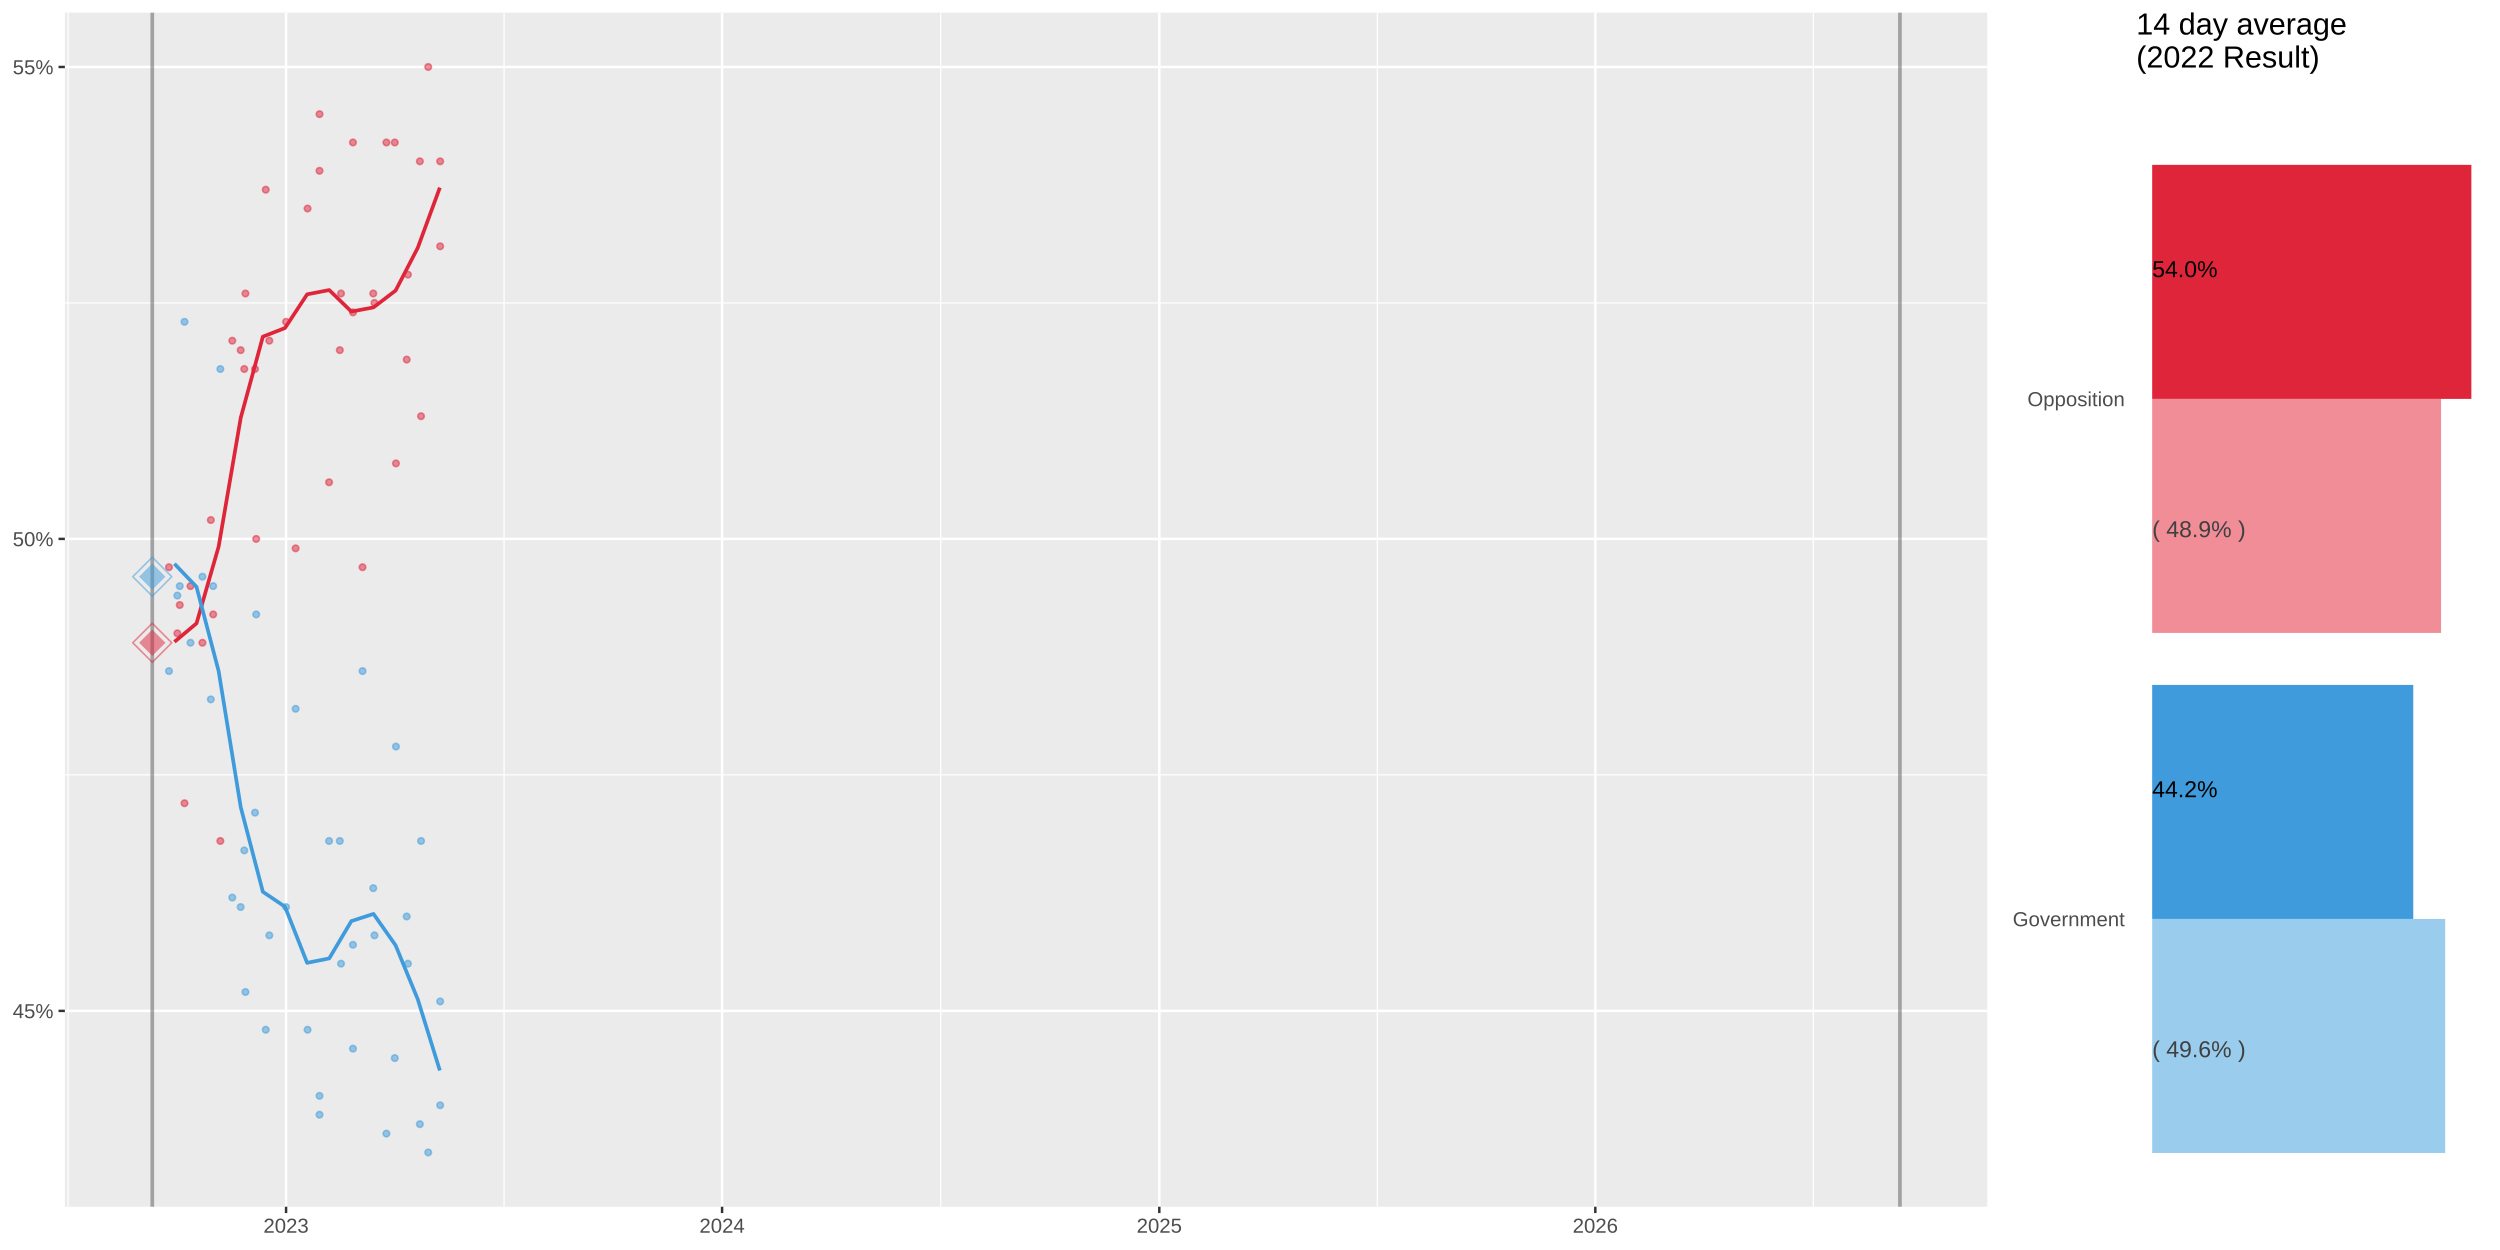
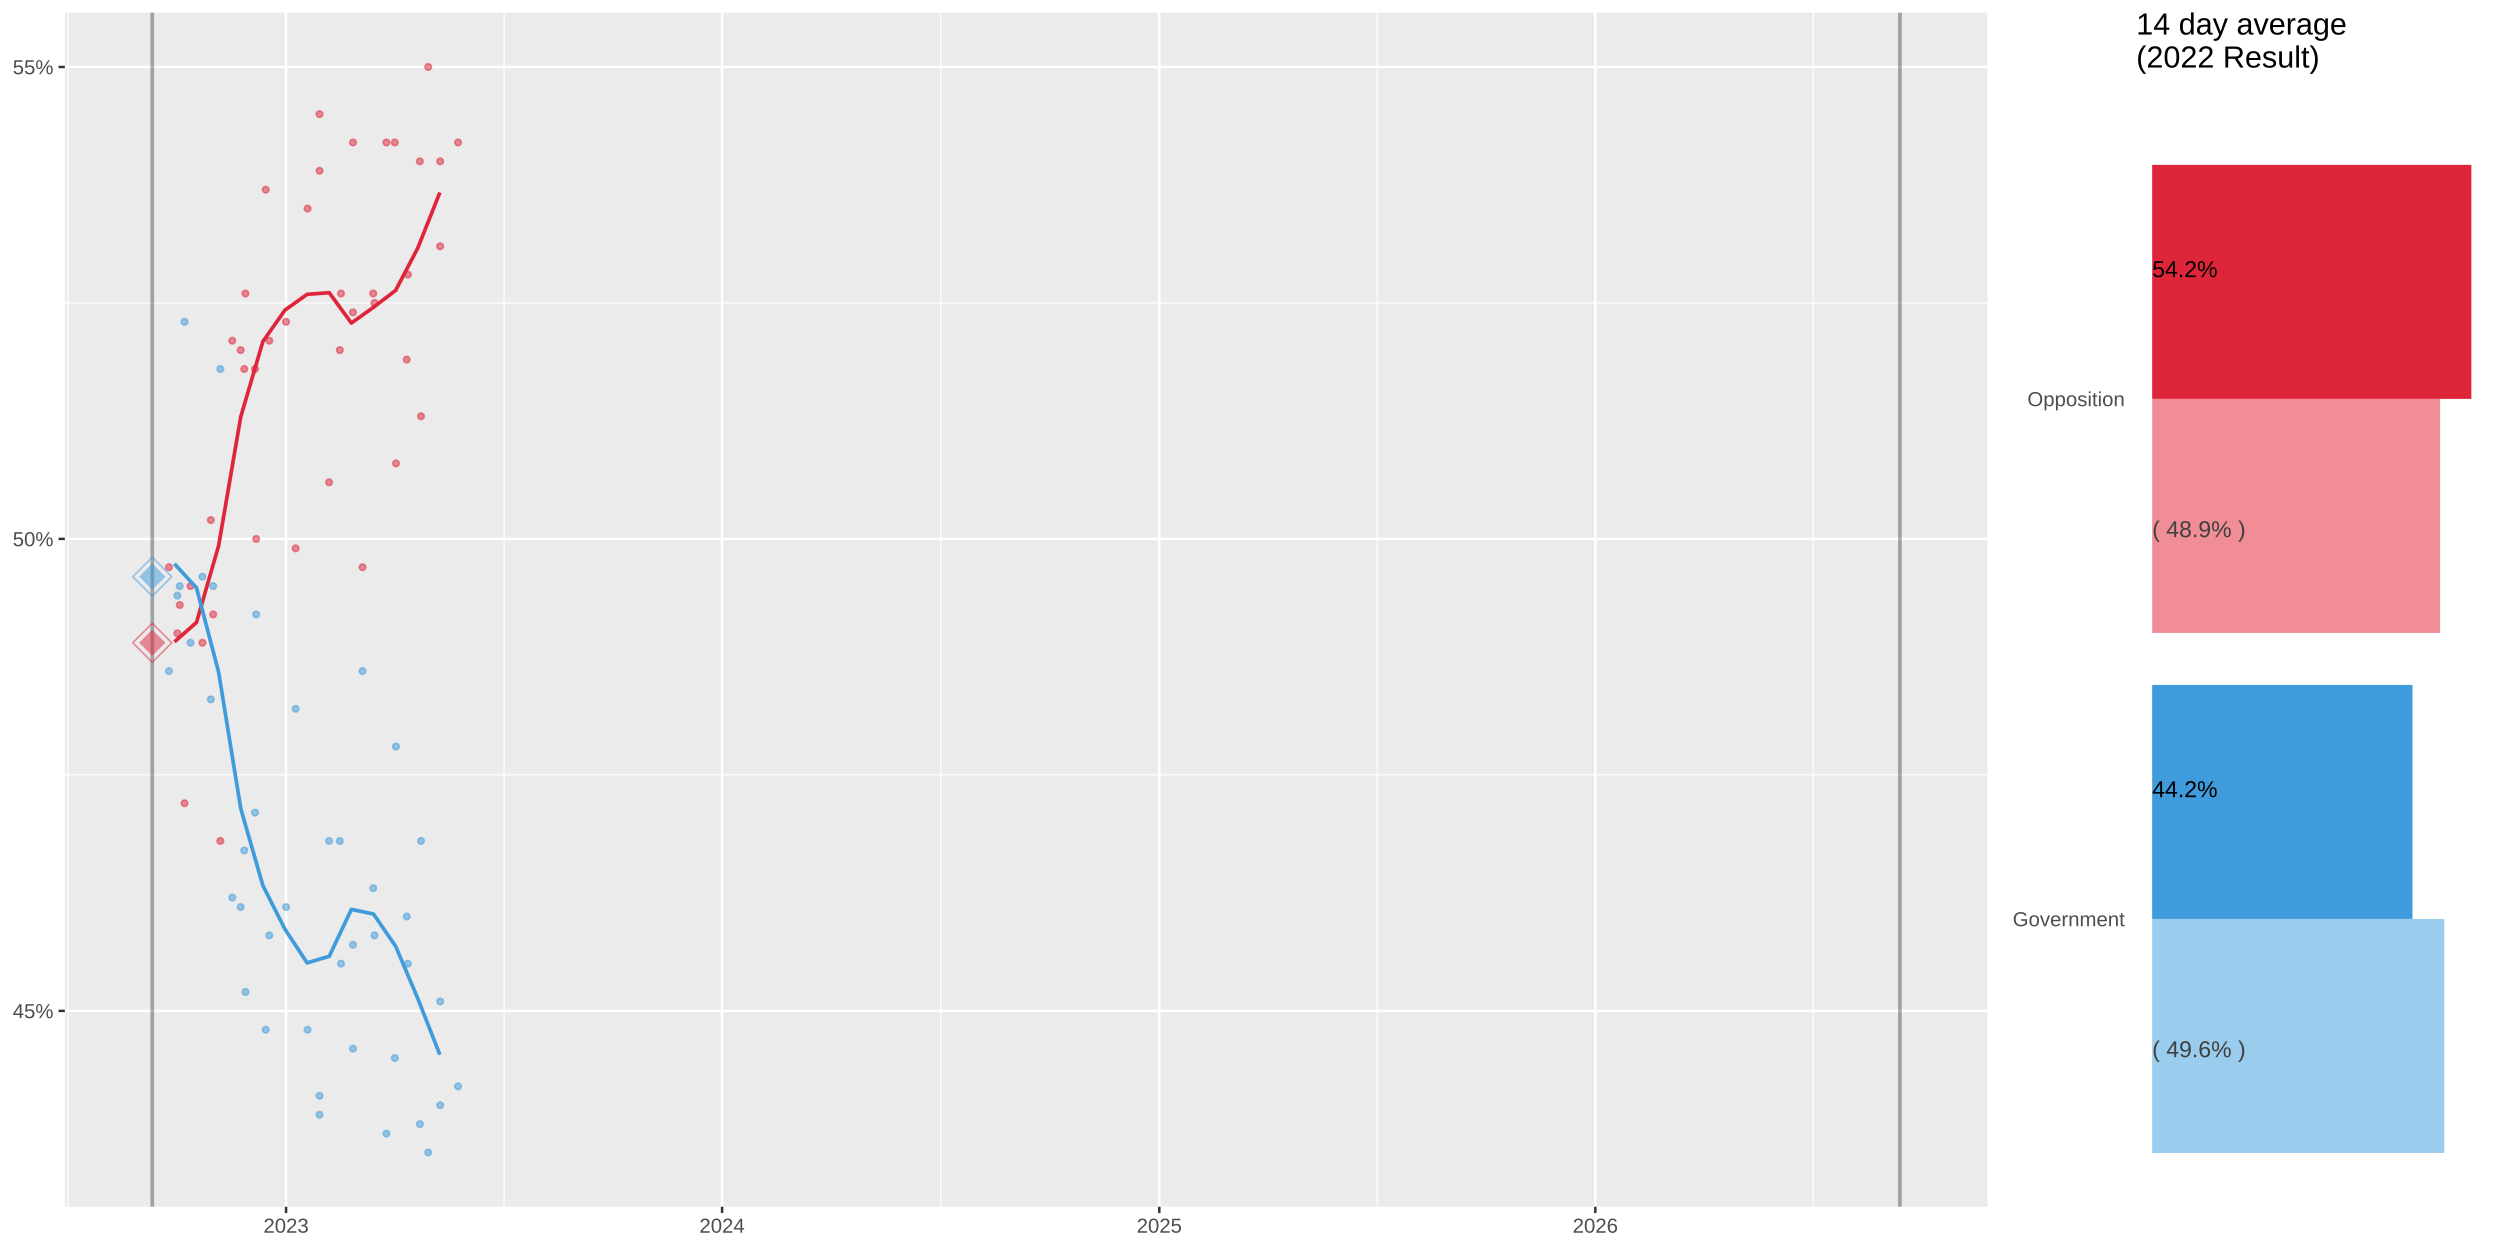
<svg xmlns="http://www.w3.org/2000/svg" class="svglite" width="1080.00pt" height="540.00pt" viewBox="0 0 1080.00 540.00">
  <defs>
    <style type="text/css">
    line, polyline, polygon, path, rect, circle {
      fill: none;
      stroke: #000000;
      stroke-linecap: round;
      stroke-linejoin: round;
      stroke-miterlimit: 10.00;
    }
    text {
      white-space: pre;
    }
  </style>
  </defs>
  <rect width="100%" height="100%" style="stroke: none; fill: none;" />
  <defs>
    <clipPath id="cpMC4wMHwxMDgwLjAwfDAuMDB8NTQwLjAw">
      <rect x="0.00" y="0.00" width="1080.00" height="540.00" />
    </clipPath>
  </defs>
  <g clip-path="url(#cpMC4wMHwxMDgwLjAwfDAuMDB8NTQwLjAw)">
</g>
  <defs>
    <clipPath id="cpMC4wMHw4NjQuMDB8MC4wMHw1NDAuMDA=">
      <rect x="0.00" y="0.00" width="864.00" height="540.00" />
    </clipPath>
  </defs>
  <g clip-path="url(#cpMC4wMHw4NjQuMDB8MC4wMHw1NDAuMDA=)">
    <rect x="0.00" y="0.00" width="864.00" height="540.00" style="stroke-width: 1.07; stroke: #FFFFFF; fill: #FFFFFF;" />
  </g>
  <g clip-path="url(#cpMC4wMHwxMDgwLjAwfDAuMDB8NTQwLjAw)">
</g>
  <defs>
    <clipPath id="cpMjguMDN8ODU4LjUyfDUuNDh8NTIxLjMx">
      <rect x="28.03" y="5.48" width="830.49" height="515.83" />
    </clipPath>
  </defs>
  <g clip-path="url(#cpMjguMDN8ODU4LjUyfDUuNDh8NTIxLjMx)">
    <rect x="28.03" y="5.48" width="830.49" height="515.83" style="stroke-width: 1.07; stroke: none; fill: #EBEBEB;" />
    <polyline points="28.03,334.75 858.52,334.75 " style="stroke-width: 0.53; stroke: #FFFFFF; stroke-linecap: butt;" />
    <polyline points="28.03,130.87 858.52,130.87 " style="stroke-width: 0.53; stroke: #FFFFFF; stroke-linecap: butt;" />
    <polyline points="29.40,521.31 29.40,5.48 " style="stroke-width: 0.53; stroke: #FFFFFF; stroke-linecap: butt;" />
    <polyline points="217.76,521.31 217.76,5.48 " style="stroke-width: 0.53; stroke: #FFFFFF; stroke-linecap: butt;" />
    <polyline points="406.38,521.31 406.38,5.48 " style="stroke-width: 0.53; stroke: #FFFFFF; stroke-linecap: butt;" />
    <polyline points="595.00,521.31 595.00,5.48 " style="stroke-width: 0.53; stroke: #FFFFFF; stroke-linecap: butt;" />
    <polyline points="783.36,521.31 783.36,5.48 " style="stroke-width: 0.53; stroke: #FFFFFF; stroke-linecap: butt;" />
    <polyline points="28.03,436.70 858.52,436.70 " style="stroke-width: 1.07; stroke: #FFFFFF; stroke-linecap: butt;" />
    <polyline points="28.03,232.81 858.52,232.81 " style="stroke-width: 1.07; stroke: #FFFFFF; stroke-linecap: butt;" />
    <polyline points="28.03,28.93 858.52,28.93 " style="stroke-width: 1.07; stroke: #FFFFFF; stroke-linecap: butt;" />
    <polyline points="123.58,521.31 123.58,5.48 " style="stroke-width: 1.07; stroke: #FFFFFF; stroke-linecap: butt;" />
    <polyline points="311.94,521.31 311.94,5.48 " style="stroke-width: 1.07; stroke: #FFFFFF; stroke-linecap: butt;" />
    <polyline points="500.82,521.31 500.82,5.48 " style="stroke-width: 1.07; stroke: #FFFFFF; stroke-linecap: butt;" />
    <polyline points="689.18,521.31 689.18,5.48 " style="stroke-width: 1.07; stroke: #FFFFFF; stroke-linecap: butt;" />
+     <circle cx="197.89" cy="61.55" r="1.42" style="stroke-width: 0.71; stroke: #DF253A; stroke-opacity: 0.50; fill: #DF253A; fill-opacity: 0.50;" />
    <circle cx="190.15" cy="106.40" r="1.42" style="stroke-width: 0.71; stroke: #DF253A; stroke-opacity: 0.50; fill: #DF253A; fill-opacity: 0.50;" />
    <circle cx="190.15" cy="69.70" r="1.42" style="stroke-width: 0.71; stroke: #DF253A; stroke-opacity: 0.50; fill: #DF253A; fill-opacity: 0.50;" />
    <circle cx="184.99" cy="28.93" r="1.42" style="stroke-width: 0.71; stroke: #DF253A; stroke-opacity: 0.50; fill: #DF253A; fill-opacity: 0.50;" />
    <circle cx="181.89" cy="179.80" r="1.42" style="stroke-width: 0.71; stroke: #DF253A; stroke-opacity: 0.50; fill: #DF253A; fill-opacity: 0.50;" />
    <circle cx="181.38" cy="69.70" r="1.42" style="stroke-width: 0.71; stroke: #DF253A; stroke-opacity: 0.50; fill: #DF253A; fill-opacity: 0.50;" />
    <circle cx="176.22" cy="118.64" r="1.42" style="stroke-width: 0.71; stroke: #DF253A; stroke-opacity: 0.50; fill: #DF253A; fill-opacity: 0.50;" />
    <circle cx="175.70" cy="155.34" r="1.42" style="stroke-width: 0.71; stroke: #DF253A; stroke-opacity: 0.50; fill: #DF253A; fill-opacity: 0.50;" />
    <circle cx="171.05" cy="200.19" r="1.42" style="stroke-width: 0.71; stroke: #DF253A; stroke-opacity: 0.50; fill: #DF253A; fill-opacity: 0.50;" />
    <circle cx="170.54" cy="61.55" r="1.42" style="stroke-width: 0.71; stroke: #DF253A; stroke-opacity: 0.50; fill: #DF253A; fill-opacity: 0.50;" />
    <circle cx="166.93" cy="61.55" r="1.42" style="stroke-width: 0.71; stroke: #DF253A; stroke-opacity: 0.50; fill: #DF253A; fill-opacity: 0.50;" />
    <circle cx="161.77" cy="130.87" r="1.42" style="stroke-width: 0.71; stroke: #DF253A; stroke-opacity: 0.50; fill: #DF253A; fill-opacity: 0.50;" />
    <circle cx="161.25" cy="126.79" r="1.42" style="stroke-width: 0.71; stroke: #DF253A; stroke-opacity: 0.50; fill: #DF253A; fill-opacity: 0.50;" />
    <circle cx="156.61" cy="245.04" r="1.42" style="stroke-width: 0.71; stroke: #DF253A; stroke-opacity: 0.50; fill: #DF253A; fill-opacity: 0.50;" />
    <circle cx="152.48" cy="134.95" r="1.42" style="stroke-width: 0.71; stroke: #DF253A; stroke-opacity: 0.50; fill: #DF253A; fill-opacity: 0.50;" />
    <circle cx="152.48" cy="61.55" r="1.42" style="stroke-width: 0.71; stroke: #DF253A; stroke-opacity: 0.50; fill: #DF253A; fill-opacity: 0.50;" />
    <circle cx="147.32" cy="126.79" r="1.42" style="stroke-width: 0.71; stroke: #DF253A; stroke-opacity: 0.50; fill: #DF253A; fill-opacity: 0.50;" />
    <circle cx="146.80" cy="151.26" r="1.42" style="stroke-width: 0.71; stroke: #DF253A; stroke-opacity: 0.50; fill: #DF253A; fill-opacity: 0.50;" />
    <circle cx="142.16" cy="208.35" r="1.42" style="stroke-width: 0.71; stroke: #DF253A; stroke-opacity: 0.50; fill: #DF253A; fill-opacity: 0.50;" />
    <circle cx="138.03" cy="49.31" r="1.42" style="stroke-width: 0.71; stroke: #DF253A; stroke-opacity: 0.50; fill: #DF253A; fill-opacity: 0.50;" />
    <circle cx="138.03" cy="73.78" r="1.42" style="stroke-width: 0.71; stroke: #DF253A; stroke-opacity: 0.50; fill: #DF253A; fill-opacity: 0.50;" />
    <circle cx="132.87" cy="90.09" r="1.42" style="stroke-width: 0.71; stroke: #DF253A; stroke-opacity: 0.50; fill: #DF253A; fill-opacity: 0.50;" />
    <circle cx="127.71" cy="236.89" r="1.42" style="stroke-width: 0.71; stroke: #DF253A; stroke-opacity: 0.50; fill: #DF253A; fill-opacity: 0.50;" />
    <circle cx="123.58" cy="139.02" r="1.42" style="stroke-width: 0.71; stroke: #DF253A; stroke-opacity: 0.50; fill: #DF253A; fill-opacity: 0.50;" />
    <circle cx="116.35" cy="147.18" r="1.42" style="stroke-width: 0.71; stroke: #DF253A; stroke-opacity: 0.50; fill: #DF253A; fill-opacity: 0.50;" />
    <circle cx="114.80" cy="81.94" r="1.42" style="stroke-width: 0.71; stroke: #DF253A; stroke-opacity: 0.50; fill: #DF253A; fill-opacity: 0.50;" />
    <circle cx="110.68" cy="232.81" r="1.42" style="stroke-width: 0.71; stroke: #DF253A; stroke-opacity: 0.50; fill: #DF253A; fill-opacity: 0.50;" />
    <circle cx="110.16" cy="159.41" r="1.42" style="stroke-width: 0.71; stroke: #DF253A; stroke-opacity: 0.50; fill: #DF253A; fill-opacity: 0.50;" />
    <circle cx="106.03" cy="126.79" r="1.42" style="stroke-width: 0.71; stroke: #DF253A; stroke-opacity: 0.50; fill: #DF253A; fill-opacity: 0.50;" />
    <circle cx="105.52" cy="159.41" r="1.42" style="stroke-width: 0.71; stroke: #DF253A; stroke-opacity: 0.50; fill: #DF253A; fill-opacity: 0.50;" />
    <circle cx="103.97" cy="151.26" r="1.42" style="stroke-width: 0.71; stroke: #DF253A; stroke-opacity: 0.50; fill: #DF253A; fill-opacity: 0.50;" />
    <circle cx="100.35" cy="147.18" r="1.42" style="stroke-width: 0.71; stroke: #DF253A; stroke-opacity: 0.50; fill: #DF253A; fill-opacity: 0.50;" />
    <circle cx="95.19" cy="363.30" r="1.42" style="stroke-width: 0.71; stroke: #DF253A; stroke-opacity: 0.50; fill: #DF253A; fill-opacity: 0.50;" />
    <circle cx="92.10" cy="265.43" r="1.42" style="stroke-width: 0.71; stroke: #DF253A; stroke-opacity: 0.50; fill: #DF253A; fill-opacity: 0.50;" />
    <circle cx="91.07" cy="224.66" r="1.42" style="stroke-width: 0.71; stroke: #DF253A; stroke-opacity: 0.50; fill: #DF253A; fill-opacity: 0.50;" />
    <circle cx="87.45" cy="277.67" r="1.42" style="stroke-width: 0.71; stroke: #DF253A; stroke-opacity: 0.50; fill: #DF253A; fill-opacity: 0.50;" />
    <circle cx="82.29" cy="253.20" r="1.42" style="stroke-width: 0.71; stroke: #DF253A; stroke-opacity: 0.50; fill: #DF253A; fill-opacity: 0.50;" />
    <circle cx="79.71" cy="346.99" r="1.42" style="stroke-width: 0.71; stroke: #DF253A; stroke-opacity: 0.50; fill: #DF253A; fill-opacity: 0.50;" />
    <circle cx="77.65" cy="261.36" r="1.42" style="stroke-width: 0.71; stroke: #DF253A; stroke-opacity: 0.50; fill: #DF253A; fill-opacity: 0.50;" />
    <circle cx="76.62" cy="273.59" r="1.42" style="stroke-width: 0.71; stroke: #DF253A; stroke-opacity: 0.50; fill: #DF253A; fill-opacity: 0.50;" />
    <circle cx="73.00" cy="245.04" r="1.42" style="stroke-width: 0.71; stroke: #DF253A; stroke-opacity: 0.50; fill: #DF253A; fill-opacity: 0.50;" />
+     <circle cx="197.89" cy="469.32" r="1.42" style="stroke-width: 0.71; stroke: #3F9BDB; stroke-opacity: 0.50; fill: #3F9BDB; fill-opacity: 0.50;" />
    <circle cx="190.15" cy="432.62" r="1.42" style="stroke-width: 0.71; stroke: #3F9BDB; stroke-opacity: 0.50; fill: #3F9BDB; fill-opacity: 0.50;" />
    <circle cx="190.15" cy="477.47" r="1.42" style="stroke-width: 0.71; stroke: #3F9BDB; stroke-opacity: 0.50; fill: #3F9BDB; fill-opacity: 0.50;" />
    <circle cx="184.99" cy="497.86" r="1.42" style="stroke-width: 0.71; stroke: #3F9BDB; stroke-opacity: 0.50; fill: #3F9BDB; fill-opacity: 0.50;" />
    <circle cx="181.89" cy="363.30" r="1.42" style="stroke-width: 0.71; stroke: #3F9BDB; stroke-opacity: 0.50; fill: #3F9BDB; fill-opacity: 0.50;" />
    <circle cx="181.38" cy="485.63" r="1.42" style="stroke-width: 0.71; stroke: #3F9BDB; stroke-opacity: 0.50; fill: #3F9BDB; fill-opacity: 0.50;" />
    <circle cx="176.22" cy="416.31" r="1.42" style="stroke-width: 0.71; stroke: #3F9BDB; stroke-opacity: 0.50; fill: #3F9BDB; fill-opacity: 0.50;" />
    <circle cx="175.70" cy="395.92" r="1.42" style="stroke-width: 0.71; stroke: #3F9BDB; stroke-opacity: 0.50; fill: #3F9BDB; fill-opacity: 0.50;" />
    <circle cx="171.05" cy="322.52" r="1.42" style="stroke-width: 0.71; stroke: #3F9BDB; stroke-opacity: 0.50; fill: #3F9BDB; fill-opacity: 0.50;" />
    <circle cx="170.54" cy="457.09" r="1.42" style="stroke-width: 0.71; stroke: #3F9BDB; stroke-opacity: 0.50; fill: #3F9BDB; fill-opacity: 0.50;" />
    <circle cx="166.93" cy="489.71" r="1.42" style="stroke-width: 0.71; stroke: #3F9BDB; stroke-opacity: 0.50; fill: #3F9BDB; fill-opacity: 0.50;" />
    <circle cx="161.77" cy="404.08" r="1.42" style="stroke-width: 0.71; stroke: #3F9BDB; stroke-opacity: 0.50; fill: #3F9BDB; fill-opacity: 0.50;" />
    <circle cx="161.25" cy="383.69" r="1.42" style="stroke-width: 0.71; stroke: #3F9BDB; stroke-opacity: 0.50; fill: #3F9BDB; fill-opacity: 0.50;" />
    <circle cx="156.61" cy="289.90" r="1.42" style="stroke-width: 0.71; stroke: #3F9BDB; stroke-opacity: 0.50; fill: #3F9BDB; fill-opacity: 0.50;" />
    <circle cx="152.48" cy="408.15" r="1.42" style="stroke-width: 0.71; stroke: #3F9BDB; stroke-opacity: 0.50; fill: #3F9BDB; fill-opacity: 0.50;" />
    <circle cx="152.48" cy="453.01" r="1.42" style="stroke-width: 0.71; stroke: #3F9BDB; stroke-opacity: 0.50; fill: #3F9BDB; fill-opacity: 0.50;" />
    <circle cx="147.32" cy="416.31" r="1.42" style="stroke-width: 0.71; stroke: #3F9BDB; stroke-opacity: 0.50; fill: #3F9BDB; fill-opacity: 0.50;" />
    <circle cx="146.80" cy="363.30" r="1.42" style="stroke-width: 0.71; stroke: #3F9BDB; stroke-opacity: 0.50; fill: #3F9BDB; fill-opacity: 0.50;" />
    <circle cx="142.16" cy="363.30" r="1.42" style="stroke-width: 0.71; stroke: #3F9BDB; stroke-opacity: 0.50; fill: #3F9BDB; fill-opacity: 0.50;" />
    <circle cx="138.03" cy="481.55" r="1.42" style="stroke-width: 0.71; stroke: #3F9BDB; stroke-opacity: 0.50; fill: #3F9BDB; fill-opacity: 0.50;" />
    <circle cx="138.03" cy="473.40" r="1.42" style="stroke-width: 0.71; stroke: #3F9BDB; stroke-opacity: 0.50; fill: #3F9BDB; fill-opacity: 0.50;" />
    <circle cx="132.87" cy="444.85" r="1.42" style="stroke-width: 0.71; stroke: #3F9BDB; stroke-opacity: 0.50; fill: #3F9BDB; fill-opacity: 0.50;" />
    <circle cx="127.71" cy="306.21" r="1.42" style="stroke-width: 0.71; stroke: #3F9BDB; stroke-opacity: 0.50; fill: #3F9BDB; fill-opacity: 0.50;" />
    <circle cx="123.58" cy="391.84" r="1.42" style="stroke-width: 0.71; stroke: #3F9BDB; stroke-opacity: 0.50; fill: #3F9BDB; fill-opacity: 0.50;" />
    <circle cx="116.35" cy="404.08" r="1.42" style="stroke-width: 0.71; stroke: #3F9BDB; stroke-opacity: 0.50; fill: #3F9BDB; fill-opacity: 0.50;" />
    <circle cx="114.80" cy="444.85" r="1.42" style="stroke-width: 0.71; stroke: #3F9BDB; stroke-opacity: 0.50; fill: #3F9BDB; fill-opacity: 0.50;" />
    <circle cx="110.68" cy="265.43" r="1.42" style="stroke-width: 0.71; stroke: #3F9BDB; stroke-opacity: 0.50; fill: #3F9BDB; fill-opacity: 0.50;" />
    <circle cx="110.16" cy="351.06" r="1.42" style="stroke-width: 0.71; stroke: #3F9BDB; stroke-opacity: 0.50; fill: #3F9BDB; fill-opacity: 0.50;" />
    <circle cx="106.03" cy="428.54" r="1.42" style="stroke-width: 0.71; stroke: #3F9BDB; stroke-opacity: 0.50; fill: #3F9BDB; fill-opacity: 0.50;" />
    <circle cx="105.52" cy="367.38" r="1.42" style="stroke-width: 0.71; stroke: #3F9BDB; stroke-opacity: 0.50; fill: #3F9BDB; fill-opacity: 0.50;" />
    <circle cx="103.97" cy="391.84" r="1.42" style="stroke-width: 0.71; stroke: #3F9BDB; stroke-opacity: 0.50; fill: #3F9BDB; fill-opacity: 0.50;" />
    <circle cx="100.35" cy="387.76" r="1.42" style="stroke-width: 0.71; stroke: #3F9BDB; stroke-opacity: 0.50; fill: #3F9BDB; fill-opacity: 0.50;" />
    <circle cx="95.19" cy="159.41" r="1.42" style="stroke-width: 0.71; stroke: #3F9BDB; stroke-opacity: 0.50; fill: #3F9BDB; fill-opacity: 0.50;" />
    <circle cx="92.10" cy="253.20" r="1.42" style="stroke-width: 0.71; stroke: #3F9BDB; stroke-opacity: 0.50; fill: #3F9BDB; fill-opacity: 0.50;" />
    <circle cx="91.07" cy="302.13" r="1.42" style="stroke-width: 0.71; stroke: #3F9BDB; stroke-opacity: 0.50; fill: #3F9BDB; fill-opacity: 0.50;" />
    <circle cx="87.45" cy="249.12" r="1.42" style="stroke-width: 0.71; stroke: #3F9BDB; stroke-opacity: 0.50; fill: #3F9BDB; fill-opacity: 0.50;" />
    <circle cx="82.29" cy="277.67" r="1.42" style="stroke-width: 0.71; stroke: #3F9BDB; stroke-opacity: 0.50; fill: #3F9BDB; fill-opacity: 0.50;" />
    <circle cx="79.71" cy="139.02" r="1.42" style="stroke-width: 0.71; stroke: #3F9BDB; stroke-opacity: 0.50; fill: #3F9BDB; fill-opacity: 0.50;" />
    <circle cx="77.65" cy="253.20" r="1.42" style="stroke-width: 0.71; stroke: #3F9BDB; stroke-opacity: 0.50; fill: #3F9BDB; fill-opacity: 0.50;" />
    <circle cx="76.62" cy="257.28" r="1.42" style="stroke-width: 0.71; stroke: #3F9BDB; stroke-opacity: 0.50; fill: #3F9BDB; fill-opacity: 0.50;" />
    <circle cx="73.00" cy="289.90" r="1.42" style="stroke-width: 0.71; stroke: #3F9BDB; stroke-opacity: 0.50; fill: #3F9BDB; fill-opacity: 0.50;" />
-     <polyline points="75.34,277.29 84.89,269.30 94.45,236.14 104.01,180.43 113.56,145.43 123.12,141.70 132.68,127.15 142.23,125.30 151.79,134.60 161.35,132.79 170.90,125.52 180.46,107.08 190.02,81.05 " style="stroke-width: 1.60; stroke: #DF253A; stroke-linecap: butt;" />
-     <polyline points="75.34,243.54 84.89,253.52 94.45,289.92 104.01,348.75 113.56,385.26 123.12,391.71 132.68,415.95 142.23,414.03 151.79,397.91 161.35,394.80 170.90,408.39 180.46,431.65 190.02,462.46 " style="stroke-width: 1.60; stroke: #3F9BDB; stroke-linecap: butt;" />
+     <polyline points="75.34,277.29 84.89,268.89 94.45,235.72 104.01,180.03 113.56,147.55 123.12,133.94 132.68,127.15 142.23,126.46 151.79,139.55 161.35,132.74 170.90,125.46 180.46,107.20 190.02,83.17 " style="stroke-width: 1.60; stroke: #DF253A; stroke-linecap: butt;" />
+     <polyline points="75.34,243.54 84.89,253.94 94.45,290.39 104.01,349.33 113.56,382.52 123.12,401.46 132.68,415.96 142.23,413.12 151.79,392.85 161.35,394.86 170.90,408.74 180.46,431.28 190.02,455.62 " style="stroke-width: 1.60; stroke: #3F9BDB; stroke-linecap: butt;" />
    <line x1="820.77" y1="521.31" x2="820.77" y2="5.48" style="stroke-width: 1.60; stroke: #56595C; stroke-opacity: 0.50; stroke-linecap: butt;" />
    <line x1="65.78" y1="521.31" x2="65.78" y2="5.48" style="stroke-width: 1.60; stroke: #56595C; stroke-opacity: 0.50; stroke-linecap: butt;" />
    <polygon points="60.09,277.67 65.78,271.98 71.47,277.67 65.78,283.36 " style="stroke-width: 0.71; stroke: none; fill: #DF253A; fill-opacity: 0.50;" />
    <polygon points="60.09,249.12 65.78,243.43 71.47,249.12 65.78,254.81 " style="stroke-width: 0.71; stroke: none; fill: #3F9BDB; fill-opacity: 0.50;" />
    <polygon points="57.36,277.67 65.78,269.24 74.20,277.67 65.78,286.09 " style="stroke-width: 0.71; stroke: #DF253A; stroke-opacity: 0.50;" />
    <polygon points="57.36,249.12 65.78,240.70 74.20,249.12 65.78,257.55 " style="stroke-width: 0.71; stroke: #3F9BDB; stroke-opacity: 0.50;" />
  </g>
  <g clip-path="url(#cpMC4wMHwxMDgwLjAwfDAuMDB8NTQwLjAw)">
    <text x="23.10" y="439.85" text-anchor="end" style="font-size: 8.80px;fill: #4D4D4D; font-family: &quot;Arial&quot;;" textLength="17.62px" lengthAdjust="spacingAndGlyphs">45%</text>
    <text x="23.10" y="235.96" text-anchor="end" style="font-size: 8.80px;fill: #4D4D4D; font-family: &quot;Arial&quot;;" textLength="17.62px" lengthAdjust="spacingAndGlyphs">50%</text>
    <text x="23.10" y="32.08" text-anchor="end" style="font-size: 8.80px;fill: #4D4D4D; font-family: &quot;Arial&quot;;" textLength="17.62px" lengthAdjust="spacingAndGlyphs">55%</text>
    <polyline points="25.29,436.70 28.03,436.70 " style="stroke-width: 1.07; stroke: #333333; stroke-linecap: butt;" />
    <polyline points="25.29,232.81 28.03,232.81 " style="stroke-width: 1.07; stroke: #333333; stroke-linecap: butt;" />
    <polyline points="25.29,28.93 28.03,28.93 " style="stroke-width: 1.07; stroke: #333333; stroke-linecap: butt;" />
    <polyline points="123.58,524.05 123.58,521.31 " style="stroke-width: 1.07; stroke: #333333; stroke-linecap: butt;" />
    <polyline points="311.94,524.05 311.94,521.31 " style="stroke-width: 1.07; stroke: #333333; stroke-linecap: butt;" />
    <polyline points="500.82,524.05 500.82,521.31 " style="stroke-width: 1.07; stroke: #333333; stroke-linecap: butt;" />
    <polyline points="689.18,524.05 689.18,521.31 " style="stroke-width: 1.07; stroke: #333333; stroke-linecap: butt;" />
    <text x="123.58" y="532.54" text-anchor="middle" style="font-size: 8.80px;fill: #4D4D4D; font-family: &quot;Arial&quot;;" textLength="19.58px" lengthAdjust="spacingAndGlyphs">2023</text>
    <text x="311.94" y="532.54" text-anchor="middle" style="font-size: 8.80px;fill: #4D4D4D; font-family: &quot;Arial&quot;;" textLength="19.58px" lengthAdjust="spacingAndGlyphs">2024</text>
    <text x="500.82" y="532.54" text-anchor="middle" style="font-size: 8.80px;fill: #4D4D4D; font-family: &quot;Arial&quot;;" textLength="19.58px" lengthAdjust="spacingAndGlyphs">2025</text>
    <text x="689.18" y="532.54" text-anchor="middle" style="font-size: 8.80px;fill: #4D4D4D; font-family: &quot;Arial&quot;;" textLength="19.58px" lengthAdjust="spacingAndGlyphs">2026</text>
  </g>
  <defs>
    <clipPath id="cpODY0LjAwfDEwODAuMDB8MC4wMHw1NDAuMDA=">
      <rect x="864.00" y="0.00" width="216.00" height="540.00" />
    </clipPath>
  </defs>
  <g clip-path="url(#cpODY0LjAwfDEwODAuMDB8MC4wMHw1NDAuMDA=)">
    <rect x="864.00" y="0.00" width="216.00" height="540.00" style="stroke-width: 1.07; stroke: #FFFFFF; fill: #FFFFFF;" />
  </g>
  <g clip-path="url(#cpMC4wMHwxMDgwLjAwfDAuMDB8NTQwLjAw)">
</g>
  <defs>
    <clipPath id="cpOTIyLjg1fDEwNzQuNTJ8MzcuNTJ8NTMxLjc4">
      <rect x="922.85" y="37.52" width="151.68" height="494.26" />
    </clipPath>
  </defs>
  <g clip-path="url(#cpOTIyLjg1fDEwNzQuNTJ8MzcuNTJ8NTMxLjc4)">
    <rect x="922.85" y="37.52" width="151.68" height="494.26" style="stroke-width: 1.07; stroke: #FFFFFF; fill: #FFFFFF;" />
-     <rect x="929.74" y="172.32" width="124.79" height="101.10" style="stroke-width: 1.07; stroke: none; stroke-linecap: butt; stroke-linejoin: miter; fill: #F08D97;" />
-     <rect x="929.74" y="396.98" width="126.57" height="101.10" style="stroke-width: 1.07; stroke: none; stroke-linecap: butt; stroke-linejoin: miter; fill: #9ACCED;" />
+     <rect x="929.74" y="172.32" width="124.40" height="101.10" style="stroke-width: 1.07; stroke: none; stroke-linecap: butt; stroke-linejoin: miter; fill: #F08D97;" />
+     <rect x="929.74" y="396.98" width="126.18" height="101.10" style="stroke-width: 1.07; stroke: none; stroke-linecap: butt; stroke-linejoin: miter; fill: #9ACCED;" />
    <rect x="929.74" y="71.22" width="137.89" height="101.10" style="stroke-width: 1.07; stroke: none; stroke-linecap: butt; stroke-linejoin: miter; fill: #DF253A;" />
-     <rect x="929.74" y="295.88" width="112.79" height="101.10" style="stroke-width: 1.07; stroke: none; stroke-linecap: butt; stroke-linejoin: miter; fill: #3F9BDB;" />
-     <text x="929.74" y="119.72" style="font-size: 9.96px; font-family: &quot;Arial&quot;;" textLength="28.22px" lengthAdjust="spacingAndGlyphs">54.0%</text>
+     <rect x="929.74" y="295.88" width="112.45" height="101.10" style="stroke-width: 1.07; stroke: none; stroke-linecap: butt; stroke-linejoin: miter; fill: #3F9BDB;" />
+     <text x="929.74" y="119.72" style="font-size: 9.96px; font-family: &quot;Arial&quot;;" textLength="28.22px" lengthAdjust="spacingAndGlyphs">54.2%</text>
    <text x="929.74" y="344.38" style="font-size: 9.96px; font-family: &quot;Arial&quot;;" textLength="28.22px" lengthAdjust="spacingAndGlyphs">44.2%</text>
    <text x="929.74" y="232.05" style="font-size: 9.96px;fill: #404040; font-family: &quot;Arial&quot;;" textLength="40.38px" lengthAdjust="spacingAndGlyphs">( 48.9% )</text>
    <text x="929.74" y="456.71" style="font-size: 9.96px;fill: #404040; font-family: &quot;Arial&quot;;" textLength="40.38px" lengthAdjust="spacingAndGlyphs">( 49.6% )</text>
  </g>
  <g clip-path="url(#cpMC4wMHwxMDgwLjAwfDAuMDB8NTQwLjAw)">
    <text x="917.91" y="400.13" text-anchor="end" style="font-size: 8.80px;fill: #4D4D4D; font-family: &quot;Arial&quot;;" textLength="48.43px" lengthAdjust="spacingAndGlyphs">Government</text>
    <text x="917.91" y="175.47" text-anchor="end" style="font-size: 8.80px;fill: #4D4D4D; font-family: &quot;Arial&quot;;" textLength="42.08px" lengthAdjust="spacingAndGlyphs">Opposition</text>
    <text x="922.85" y="14.93" style="font-size: 13.20px; font-family: &quot;Arial&quot;;" textLength="94.61px" lengthAdjust="spacingAndGlyphs">14 day average </text>
    <text x="922.85" y="29.18" style="font-size: 13.20px; font-family: &quot;Arial&quot;;" textLength="82.85px" lengthAdjust="spacingAndGlyphs"> (2022 Result)</text>
  </g>
</svg>
